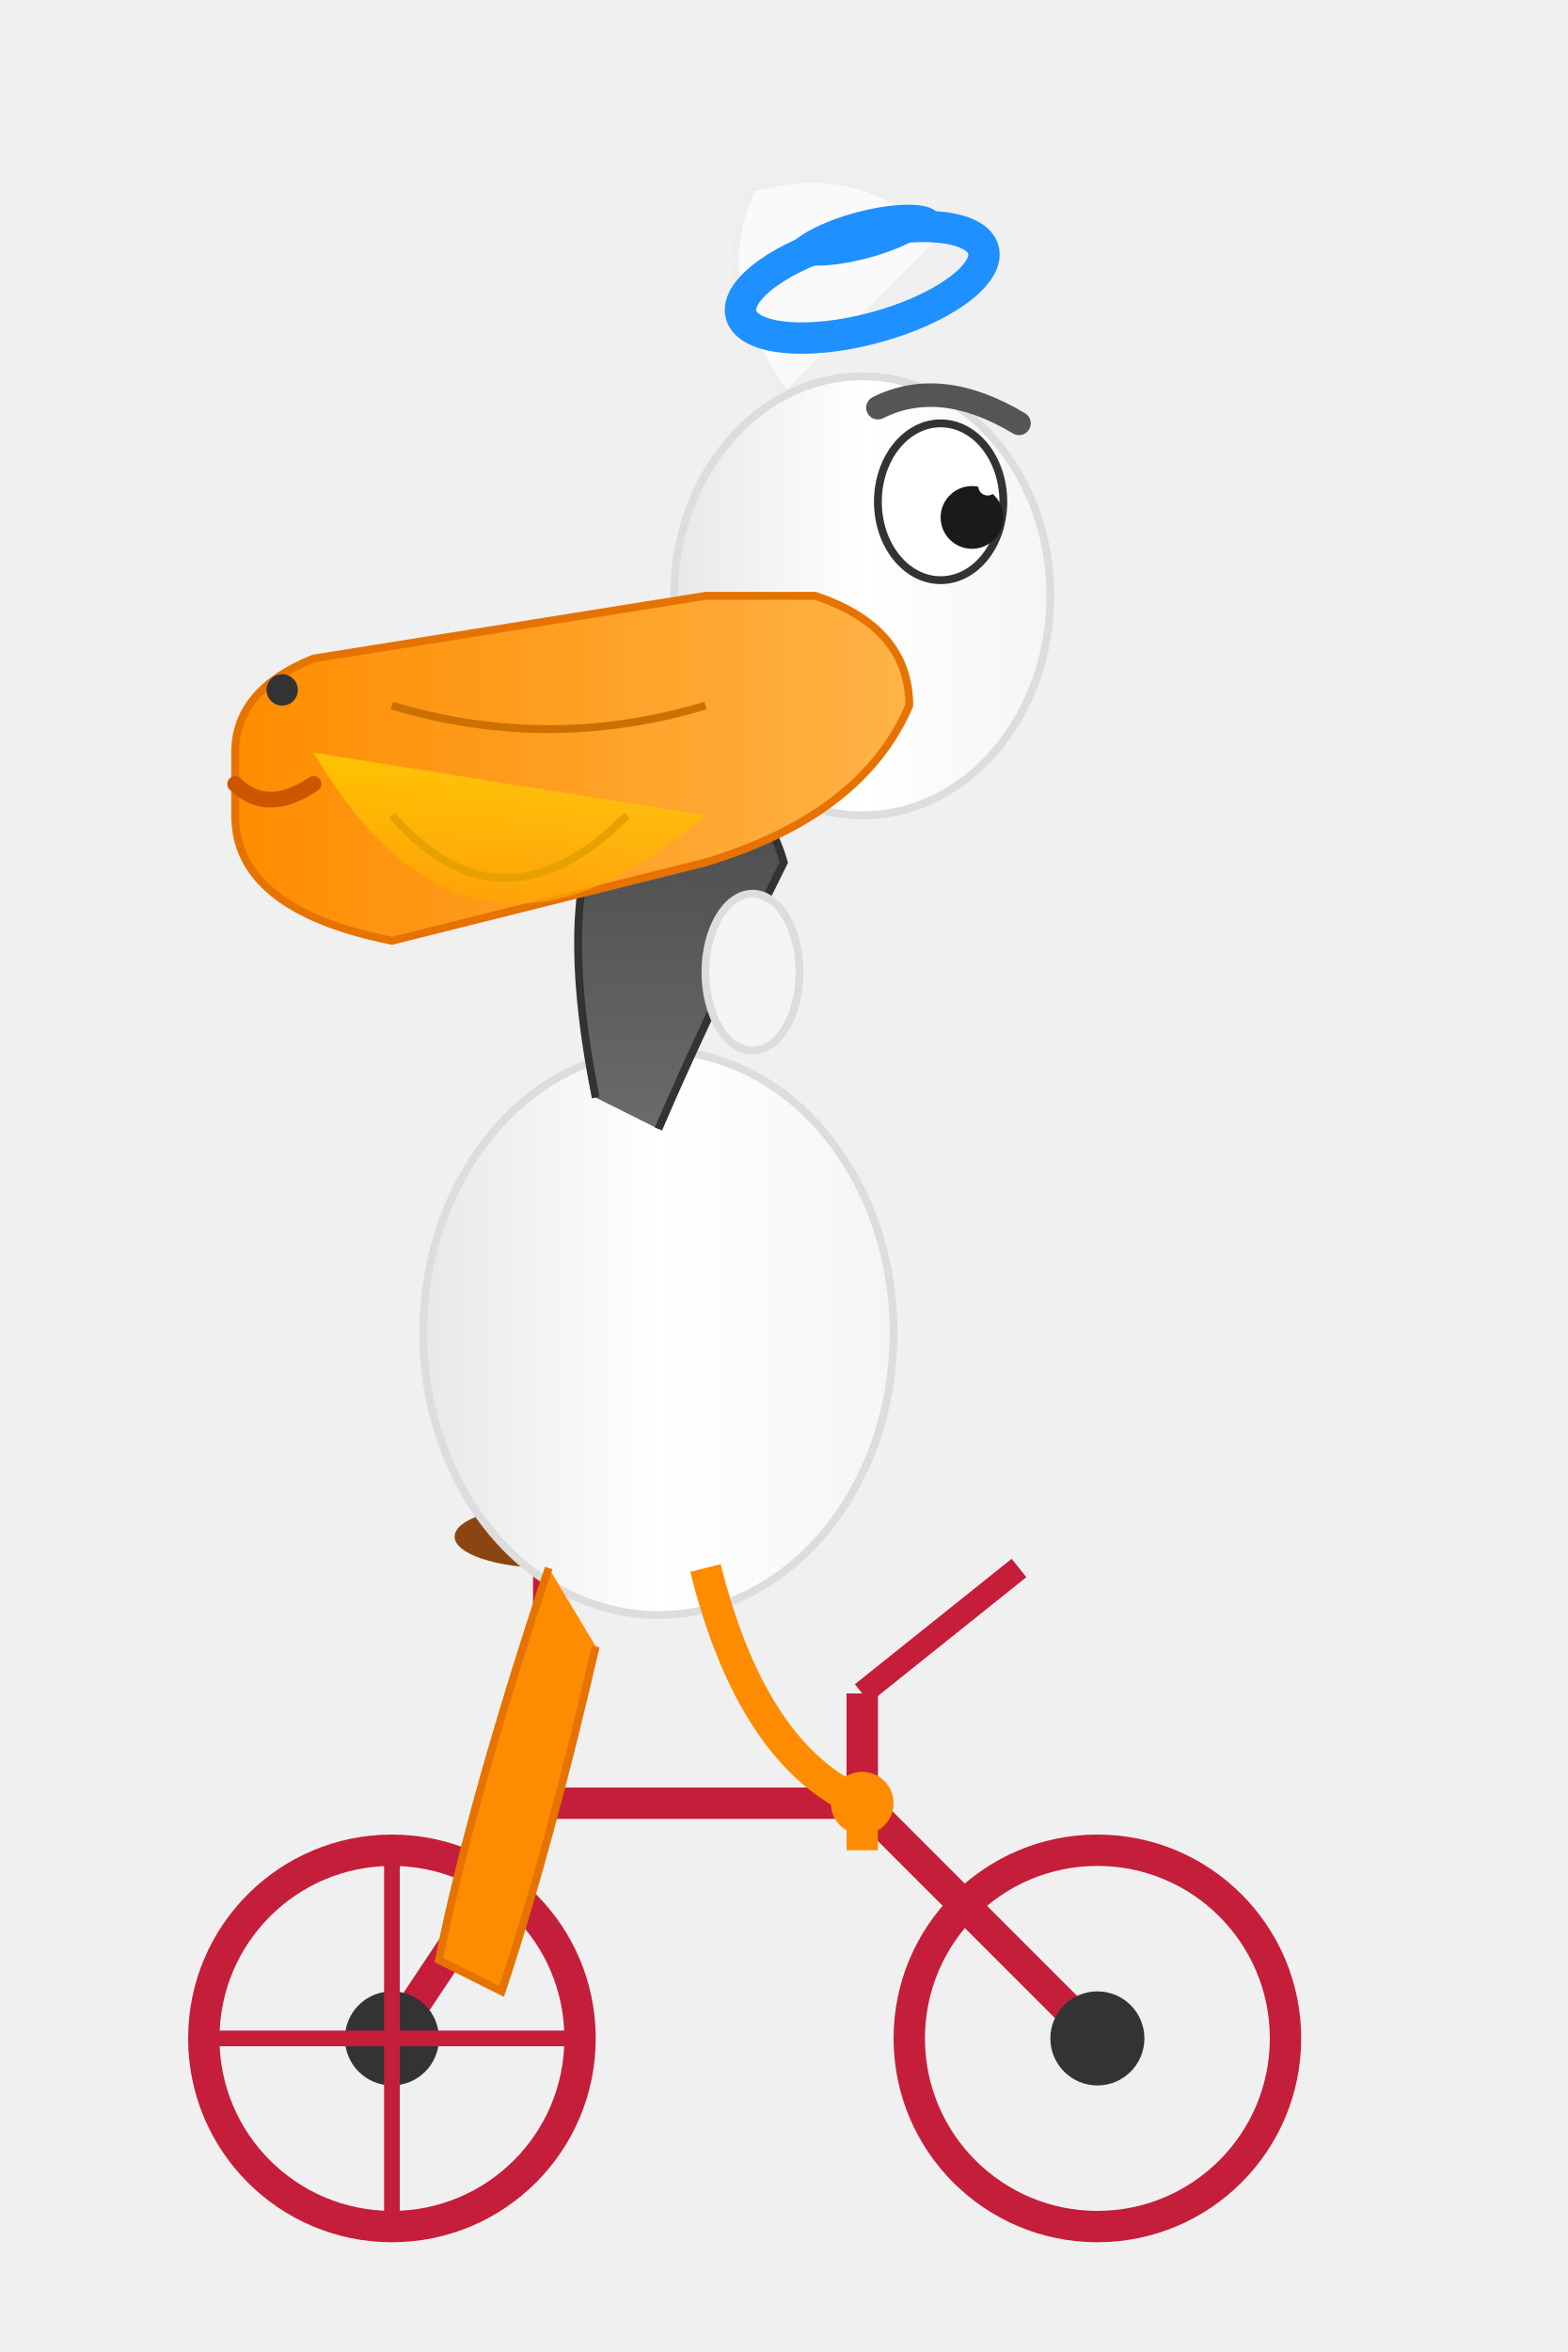
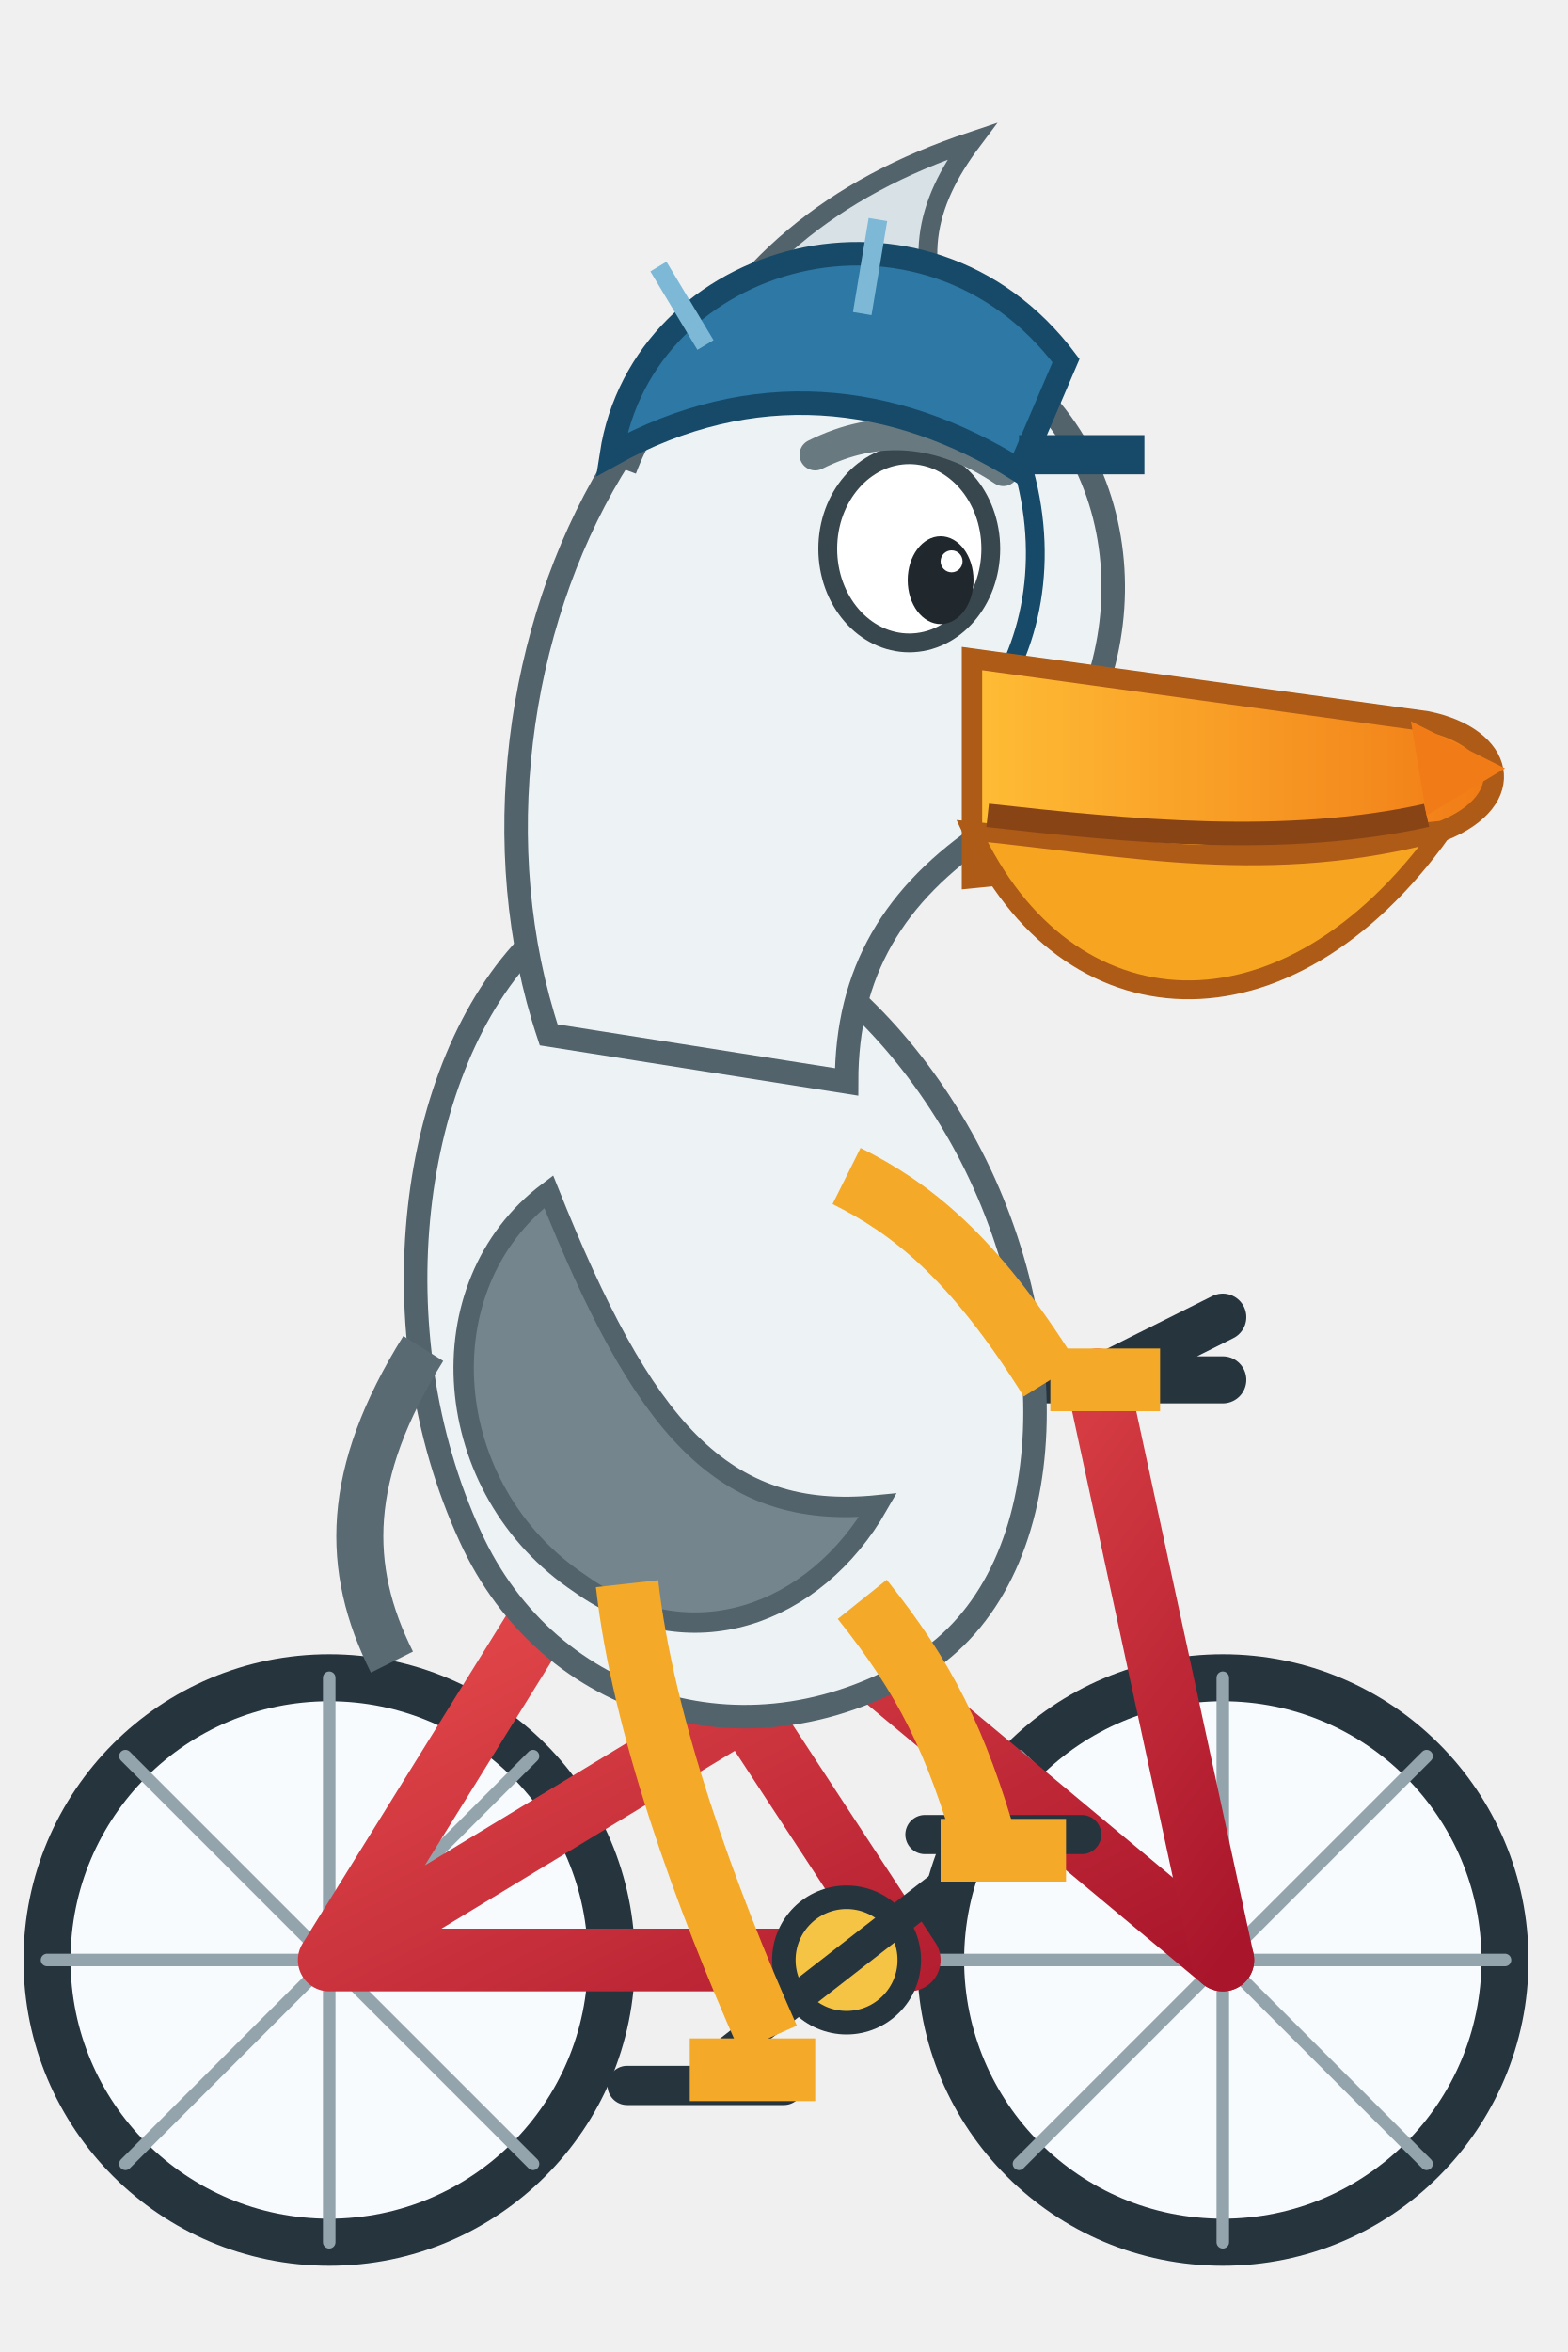
- <svg xmlns="http://www.w3.org/2000/svg" viewBox="0 0 100 150">
+ <svg xmlns="http://www.w3.org/2000/svg" viewBox="0 0 100 150" width="100" height="150">
  <defs>
-     <linearGradient id="beakGrad" x1="0%" y1="0%" x2="100%" y2="0%">
-       <stop offset="0%" style="stop-color:#FF8C00" />
-       <stop offset="100%" style="stop-color:#FFB347" />
+     <linearGradient id="bike-frame" x1="0%" y1="0%" x2="100%" y2="100%">
+       <stop offset="0" stop-color="#ef5350" />
+       <stop offset="1" stop-color="#a9152b" />
    </linearGradient>
-     <linearGradient id="pouchGrad" x1="0%" y1="0%" x2="0%" y2="100%">
-       <stop offset="0%" style="stop-color:#FFD700" />
-       <stop offset="100%" style="stop-color:#FFA500" />
-     </linearGradient>
-     <linearGradient id="bodyGrad" x1="0%" y1="0%" x2="100%" y2="0%">
-       <stop offset="0%" style="stop-color:#E8E8E8" />
-       <stop offset="50%" style="stop-color:#FFFFFF" />
-       <stop offset="100%" style="stop-color:#F5F5F5" />
-     </linearGradient>
-     <linearGradient id="wingGrad" x1="0%" y1="0%" x2="0%" y2="100%">
-       <stop offset="0%" style="stop-color:#4A4A4A" />
-       <stop offset="100%" style="stop-color:#6B6B6B" />
+     <linearGradient id="bill" x1="0%" y1="0%" x2="100%" y2="0%">
+       <stop offset="0" stop-color="#ffbd35" />
+       <stop offset="1" stop-color="#f17b16" />
    </linearGradient>
  </defs>
-   <g id="bicycle">
-     <circle cx="25" cy="130" r="12" fill="none" stroke="#C41E3A" stroke-width="2" />
-     <circle cx="70" cy="130" r="12" fill="none" stroke="#C41E3A" stroke-width="2" />
-     <path d="M25 130 L35 115 L55 115 L70 130" fill="none" stroke="#C41E3A" stroke-width="2" />
-     <line x1="35" y1="115" x2="35" y2="100" stroke="#C41E3A" stroke-width="2" />
-     <line x1="55" y1="115" x2="55" y2="108" stroke="#C41E3A" stroke-width="2" />
-     <ellipse cx="35" cy="98" rx="6" ry="2" fill="#8B4513" />
-     <path d="M55 108 L65 100" stroke="#C41E3A" stroke-width="1.5" />
-     <circle cx="25" cy="130" r="3" fill="#333" />
-     <circle cx="70" cy="130" r="3" fill="#333" />
-     <line x1="25" y1="130" x2="25" y2="118" stroke="#C41E3A" stroke-width="1" />
-     <line x1="25" y1="130" x2="13" y2="130" stroke="#C41E3A" stroke-width="1" />
-     <line x1="25" y1="130" x2="25" y2="142" stroke="#C41E3A" stroke-width="1" />
-     <line x1="25" y1="130" x2="37" y2="130" stroke="#C41E3A" stroke-width="1" />
+   <g id="bicycle" stroke-linecap="round" stroke-linejoin="round">
+     <g fill="#f7fbfd" stroke="#26343d" stroke-width="3">
+       <circle cx="21" cy="125" r="18" />
+       <circle cx="78" cy="125" r="18" />
+     </g>
+     <g stroke="#93a4ad" stroke-width="0.8">
+       <path d="M21 107v36M3 125h36M8 112l26 26M8 138l26-26" />
+       <path d="M78 107v36M60 125h36M65 112l26 26M65 138l26-26" />
+     </g>
+     <g fill="none" stroke="url(#bike-frame)" stroke-width="4">
+       <path d="M21 125 39 96l19 29H21l33-20 24 20" />
+       <path d="M54 105 50 91M78 125 70 88" />
+     </g>
+     <path d="M64 88h14M70 88l8-4" fill="none" stroke="#26343d" stroke-width="3" />
+     <path d="M43 91H31" stroke="#26343d" stroke-width="4" />
+     <circle cx="54" cy="125" r="4" fill="#f6c445" stroke="#26343d" stroke-width="1.5" />
+     <path d="M54 125 45 132M54 125l9-7" stroke="#26343d" stroke-width="2" />
+     <path d="M40 133h10M59 117h10" stroke="#26343d" stroke-width="2.5" />
  </g>
  <g id="body">
-     <ellipse cx="42" cy="85" rx="15" ry="18" fill="url(#bodyGrad)" stroke="#DDD" stroke-width="0.5" />
-     <path d="M38 70 Q35 55 40 50 Q48 48 50 55 Q45 65 42 72" fill="url(#wingGrad)" stroke="#333" stroke-width="0.5" />
-     <path d="M42 55 L40 52 M44 58 L42 54 M46 62 L45 58" stroke="#555" stroke-width="0.5" />
-     <path d="M35 100 Q30 115 28 125 L32 127 Q35 118 38 105" fill="#FF8C00" stroke="#E67300" stroke-width="0.5" />
-     <path d="M45 100 Q48 112 55 115 L55 118" fill="none" stroke="#FF8C00" stroke-width="2" />
-     <circle cx="55" cy="115" r="2" fill="#FF8C00" />
-     <ellipse cx="48" cy="62" rx="3" ry="5" fill="#F5F5F5" stroke="#DDD" stroke-width="0.5" />
+     <path d="M34 60c-8 8-10 25-4 38 5 11 18 15 29 8 9-6 9-22 2-34-7-12-19-18-27-12Z" fill="#edf3f5" stroke="#53636c" stroke-width="1.5" />
+     <path d="M35 76c-8 6-7 19 2 25 7 5 15 2 19-5-10 1-15-5-21-20Z" fill="#75858d" stroke="#53636c" stroke-width="1.3" />
+     <path d="M54 75c4 2 8 5 13 13" fill="none" stroke="#f4a928" stroke-width="4" />
+     <path d="M67 88h7" stroke="#f4a928" stroke-width="4" />
+     <path d="M40 101c1 9 5 20 9 29M55 102c4 5 6 9 8 16" fill="none" stroke="#f4a928" stroke-width="4" />
+     <path d="M44 132h8M60 118h8" stroke="#f4a928" stroke-width="4" />
+     <path d="M27 86c-5 8-5 14-2 20" fill="none" stroke="#596a73" stroke-width="3" />
  </g>
  <g id="head-top">
-     <ellipse cx="55" cy="38" rx="12" ry="14" fill="url(#bodyGrad)" stroke="#DDD" stroke-width="0.5" />
-     <path d="M50 25 Q45 18 48 12 Q55 10 60 15" fill="#FAFAFA" stroke="#EEE" stroke-width="0.5" />
-     <ellipse id="eye-left-white" cx="60" cy="32" rx="4" ry="5" fill="white" stroke="#333" stroke-width="0.5" />
-     <ellipse id="eye-right-white" cx="60" cy="32" rx="0" ry="0" fill="white" opacity="0" />
-     <circle id="eye-left-pupil" class="pupil" cx="62" cy="33" r="2" fill="#1a1a1a" />
-     <circle id="eye-right-pupil" class="pupil" cx="62" cy="33" r="0" fill="#1a1a1a" opacity="0" />
-     <circle cx="63" cy="31" r="0.6" fill="white" />
-     <path id="brow-left" d="M56 26 Q60 24 65 27" fill="none" stroke="#555" stroke-width="1.5" stroke-linecap="round" />
-     <path id="brow-right" d="M56 26 Q60 24 65 27" fill="none" stroke="#555" stroke-width="0" opacity="0" />
+     <path d="M35 66c-4-12-2-26 4-36 6-10 19-12 27-5 8 8 6 22-3 28-6 4-9 9-9 16Z" fill="#edf3f5" stroke="#53636c" stroke-width="1.5" />
+     <path d="M40 30c3-8 11-12 21-8-3-5-2-9 1-13-9 3-15 8-19 16" fill="#d8e1e6" stroke="#53636c" stroke-width="1.2" />
+     <ellipse id="eye-left-white" cx="58" cy="35" rx="5.2" ry="6" fill="#fff" stroke="#38464e" stroke-width="1.2" />
+     <ellipse id="eye-left-pupil" class="pupil" cx="60" cy="37" rx="2.1" ry="2.8" fill="#20282d" />
+     <circle cx="60.7" cy="35.8" r="0.7" fill="#fff" />
+     <ellipse id="eye-right-white" cx="50" cy="35" rx="1" ry="1" fill="#fff" opacity="0" />
+     <ellipse id="eye-right-pupil" class="pupil" cx="50" cy="35" rx="0.5" ry="0.5" fill="#20282d" opacity="0" />
+     <path id="brow-left" d="M52 29q6-3 12 1" fill="none" stroke="#687980" stroke-width="2" stroke-linecap="round" />
+     <path id="brow-right" d="M49 29h1" fill="none" stroke="#687980" stroke-width="1" opacity="0" />
+     <path d="M39 29c2-13 20-18 29-6l-3 7c-8-5-17-6-26-1Z" fill="#2d78a5" stroke="#174a68" stroke-width="1.5" />
+     <path d="M65 29c2 6 1 12-2 16" fill="none" stroke="#174a68" stroke-width="1.2" />
+     <path d="M65 29h8" stroke="#174a68" stroke-width="2.5" />
+     <path d="M45 22l-3-5M55 20l1-6" stroke="#7db9d6" stroke-width="1.2" />
  </g>
  <g id="head-bottom">
-     <path d="M52 42 Q48 42 45 45" stroke="#F5F5F5" stroke-width="6" stroke-linecap="round" />
-     <path d="M45 38 L20 42 Q15 44 15 48 L15 52 Q15 58 25 60 L45 55 Q55 52 58 45 Q58 40 52 38 Z" fill="url(#beakGrad)" stroke="#E67300" stroke-width="0.5" />
-     <path d="M25 45 Q35 48 45 45" stroke="#CC7000" stroke-width="0.5" fill="none" />
-     <path d="M20 48 Q30 65 45 52" fill="url(#pouchGrad)" opacity="0.7" />
-     <path d="M25 52 Q32 60 40 52" stroke="#E6A000" stroke-width="0.5" fill="none" />
-     <circle cx="18" cy="44" r="1" fill="#333" />
-     <path id="mouth-closed" d="M15 50 Q17 52 20 50" fill="none" stroke="#CC5500" stroke-width="1" stroke-linecap="round" />
-     <ellipse id="mouth-open" cx="17" cy="50" rx="3" ry="2" fill="#8B0000" opacity="0" />
-   </g>
-   <g id="accessories">
-     <ellipse cx="55" cy="18" rx="8" ry="3" fill="none" stroke="#1E90FF" stroke-width="2" transform="rotate(-15 55 18)" />
-     <ellipse cx="55" cy="15" rx="5" ry="1.5" fill="#1E90FF" transform="rotate(-15 55 15)" />
+     <path d="M62 42 91 46c5 1 6 5 1 7L62 56Z" fill="url(#bill)" stroke="#ad5b16" stroke-width="1.3" />
+     <path d="M62 53c6 13 20 14 30 0-11 3-20 1-30 0Z" fill="#f7a521" stroke="#ad5b16" stroke-width="1.2" />
+     <path id="mouth-closed" d="M63 52c9 1 19 2 28 0" fill="none" stroke="#894416" stroke-width="1.5" />
+     <path id="mouth-open" d="M63 51c9 1 20 2 28 0-7 7-20 7-28 0Z" fill="#772f2f" stroke="#894416" stroke-width="1.2" opacity="0" />
+     <path d="M90 46l6 3-5 3" fill="#f17b16" />
  </g>
</svg>
